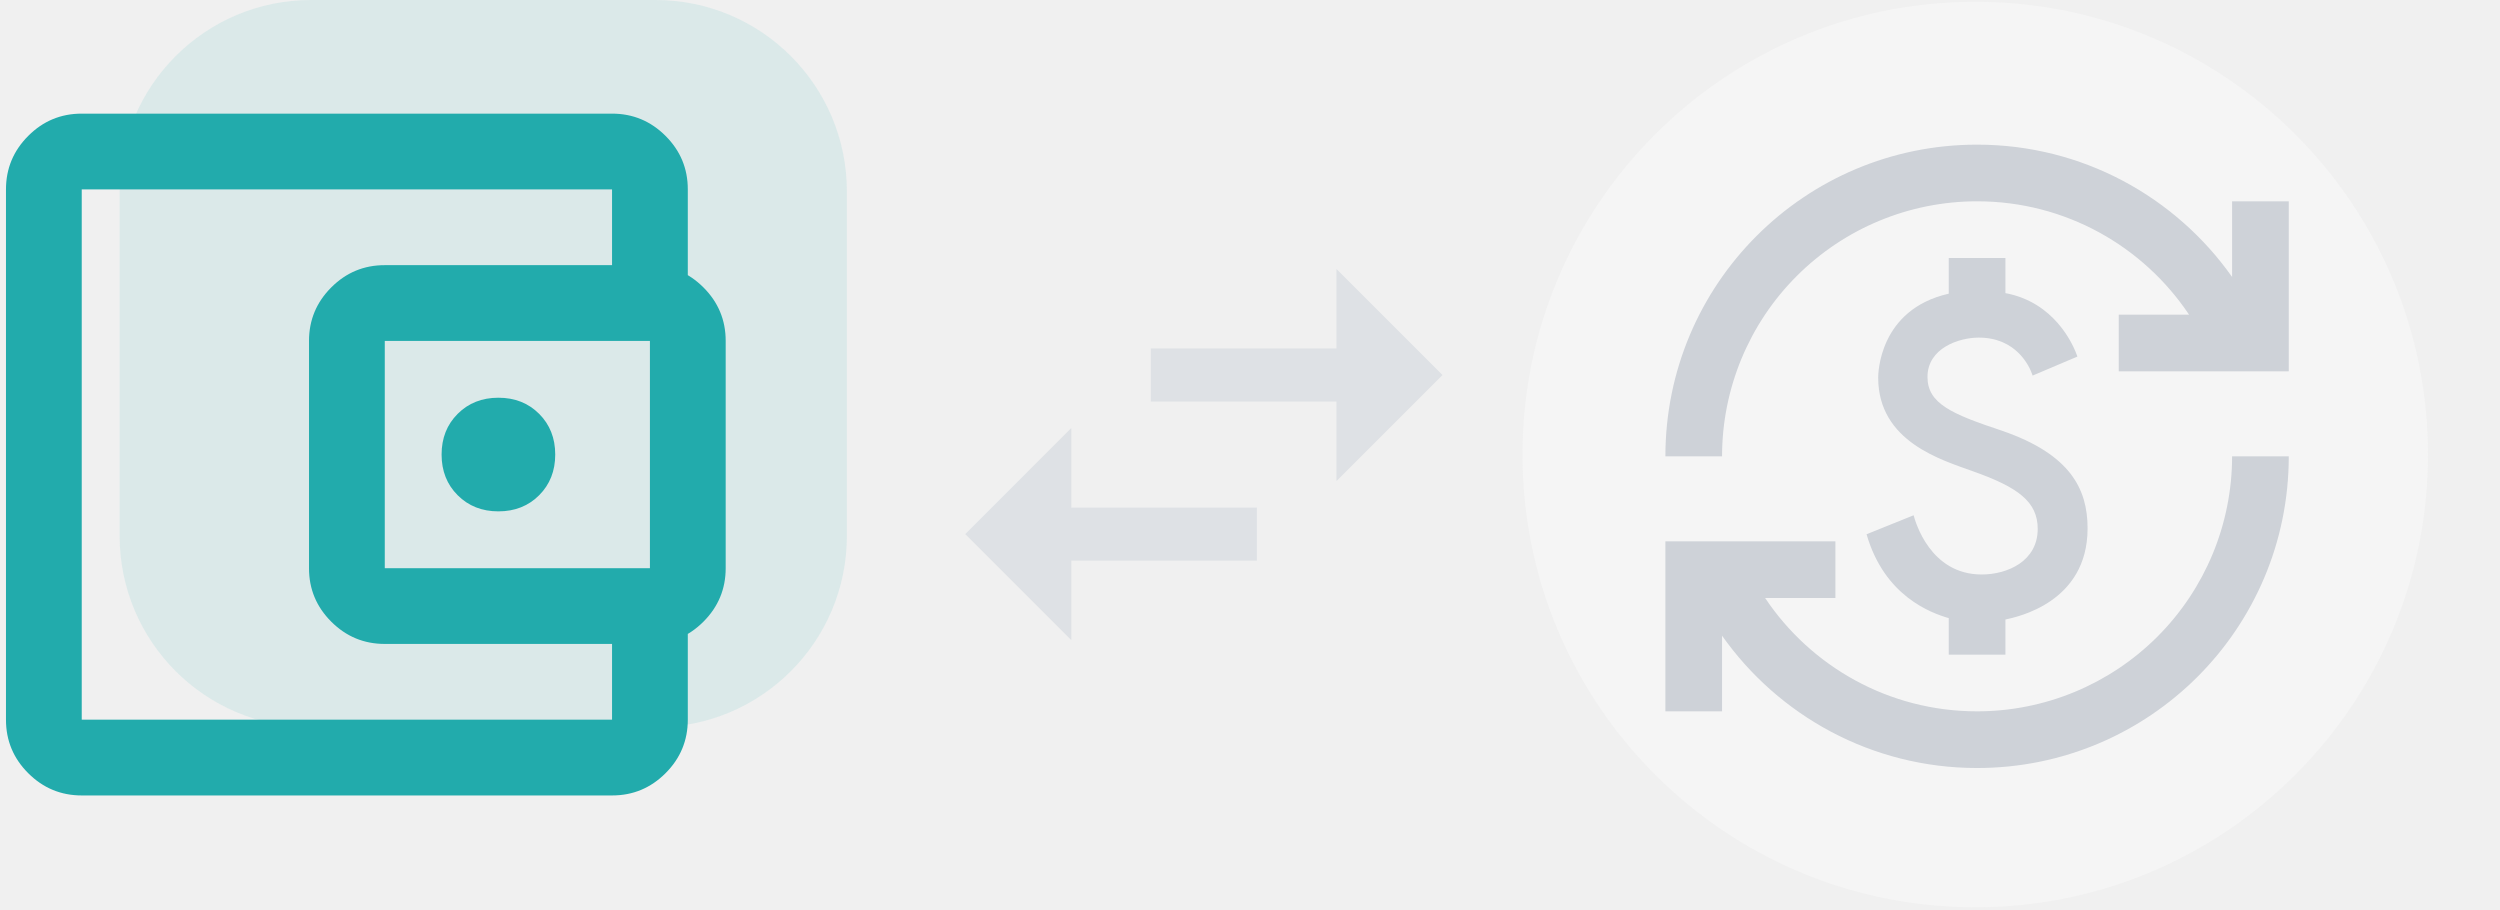
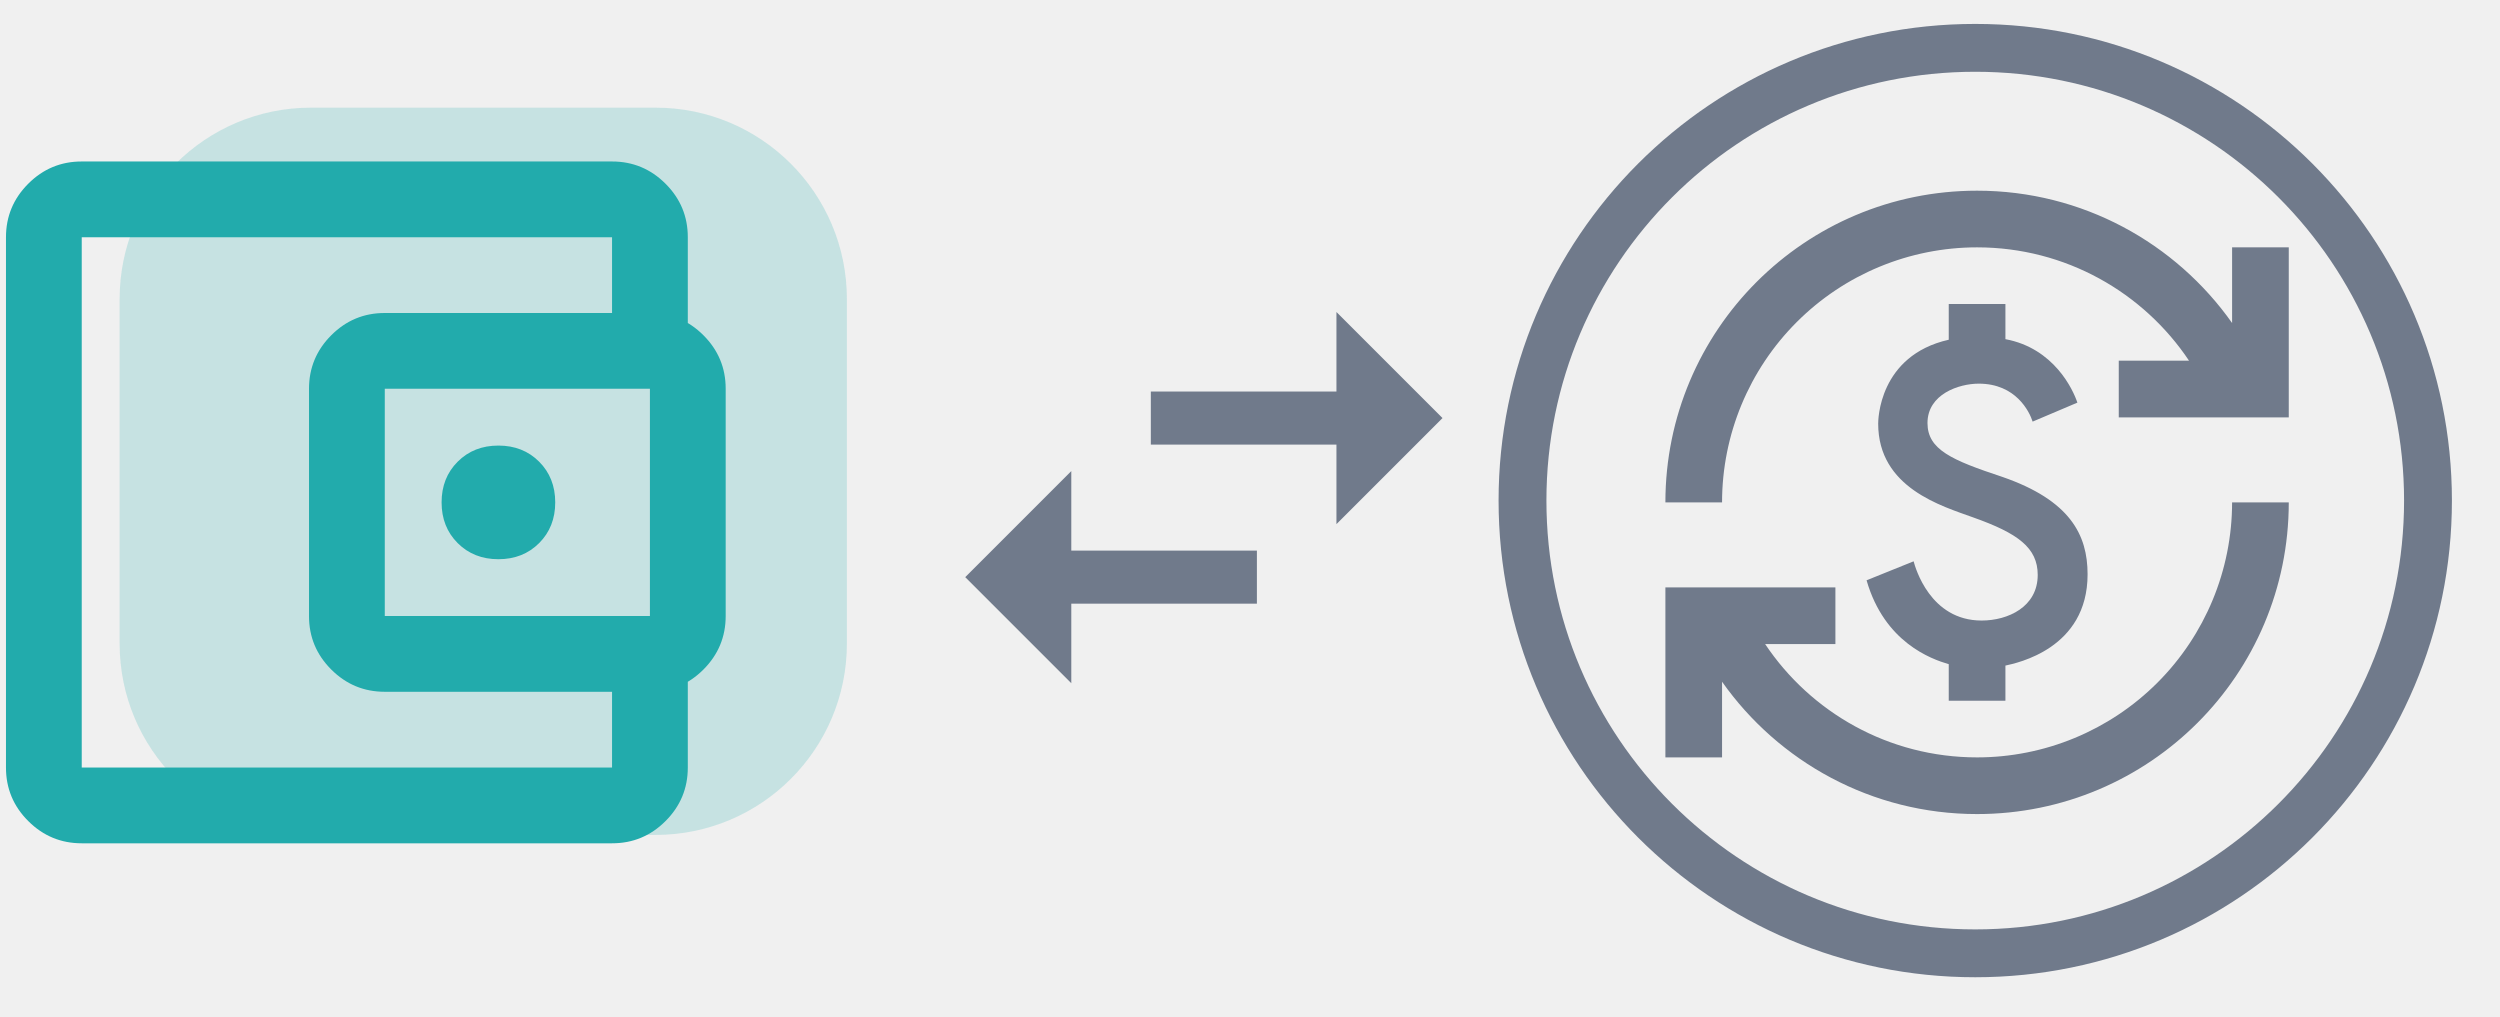
- <svg xmlns="http://www.w3.org/2000/svg" width="209" height="76" viewBox="0 0 209 76" fill="none">
-   <g clip-path="url(#clip0_9010_99630)">
-     <rect x="10" width="60.8" height="60.8" rx="16" fill="#22ABAC" fill-opacity="0.1" />
-     <path d="M41.667 42.75C43.039 42.75 44.174 42.301 45.071 41.404C45.968 40.507 46.417 39.372 46.417 38C46.417 36.628 45.968 35.493 45.071 34.596C44.174 33.699 43.039 33.25 41.667 33.25C40.294 33.25 39.16 33.699 38.263 34.596C37.365 35.493 36.917 36.628 36.917 38C36.917 39.372 37.365 40.507 38.263 41.404C39.16 42.301 40.294 42.75 41.667 42.75ZM6.833 66.5C5.092 66.5 3.6 65.879 2.359 64.638C1.117 63.397 0.498 61.906 0.5 60.167V15.833C0.5 14.092 1.121 12.6 2.362 11.359C3.603 10.117 5.094 9.498 6.833 9.5H51.167C52.908 9.5 54.4 10.121 55.641 11.362C56.883 12.603 57.502 14.094 57.5 15.833V23.75H51.167V15.833H6.833V60.167H51.167V52.25H57.5V60.167C57.5 61.908 56.879 63.4 55.638 64.641C54.397 65.882 52.906 66.502 51.167 66.5H6.833ZM32.167 53.833C30.425 53.833 28.933 53.213 27.692 51.971C26.451 50.73 25.831 49.24 25.833 47.5V28.5C25.833 26.758 26.454 25.267 27.695 24.026C28.937 22.784 30.427 22.165 32.167 22.167H54.333C56.075 22.167 57.566 22.787 58.808 24.029C60.049 25.27 60.669 26.761 60.667 28.5V47.5C60.667 49.242 60.046 50.733 58.805 51.974C57.563 53.216 56.073 53.836 54.333 53.833H32.167ZM54.333 47.5V28.5H32.167V47.5H54.333Z" fill="#22ABAC" />
-     <path d="M120.594 31.351L111.727 22.484L111.727 29.134L96.21 29.134L96.21 33.567L111.727 33.567L111.727 40.217M89.56 46.867L105.077 46.867L105.077 42.434L89.56 42.434L89.56 35.784L80.694 44.651L89.56 53.517L89.56 46.867Z" fill="#DEE1E5" />
-     <path d="M165.131 75.849C186.034 75.849 202.98 58.903 202.98 38C202.98 17.096 186.034 0.15 165.131 0.15C144.227 0.15 127.281 17.096 127.281 38C127.281 58.903 144.227 75.849 165.131 75.849Z" fill="#F5F5F5" />
-     <path d="M167.392 36.017C163.175 34.619 161.138 33.743 161.138 31.516C161.138 29.1 163.768 28.224 165.426 28.224C168.529 28.224 169.666 30.569 169.927 31.398L173.669 29.811C173.314 28.745 171.727 25.262 167.653 24.505V21.567H162.915V24.552C157.04 25.878 157.016 31.327 157.016 31.564C157.016 36.941 162.346 38.457 164.952 39.404C168.695 40.731 170.353 41.939 170.353 44.213C170.353 46.89 167.866 48.027 165.663 48.027C161.351 48.027 160.12 43.597 159.978 43.076L156.045 44.663C157.538 49.851 161.446 51.249 162.915 51.675V54.731H167.653V51.793C168.6 51.58 174.522 50.396 174.522 44.166C174.522 40.873 173.077 37.983 167.392 36.017ZM143.964 59.468H139.227V45.255H153.44V49.993H147.565C151.379 55.702 157.893 59.468 165.284 59.468C170.938 59.468 176.361 57.222 180.359 53.224C184.357 49.226 186.603 43.803 186.603 38.149H191.341C191.341 52.551 179.686 64.206 165.284 64.206C156.472 64.206 148.678 59.824 143.964 53.144V59.468ZM139.227 38.149C139.227 23.746 150.881 12.092 165.284 12.092C174.096 12.092 181.889 16.474 186.603 23.154V16.829H191.341V31.042H177.128V26.305H183.003C179.189 20.596 172.674 16.829 165.284 16.829C159.629 16.829 154.207 19.076 150.209 23.074C146.21 27.072 143.964 32.495 143.964 38.149H139.227Z" fill="#CED2D8" />
+ <svg xmlns="http://www.w3.org/2000/svg" width="209" height="85" viewBox="0 0 209 85" fill="none">
+   <g clip-path="url(#clip0_9192_106066)">
+     <rect x="10" y="9" width="60.8" height="60.8" rx="16" fill="#22ABAC" fill-opacity="0.2" />
+     <path d="M41.667 46.75C43.039 46.75 44.174 46.301 45.071 45.404C45.968 44.507 46.417 43.372 46.417 42C46.417 40.628 45.968 39.493 45.071 38.596C44.174 37.699 43.039 37.25 41.667 37.25C40.294 37.25 39.16 37.699 38.263 38.596C37.365 39.493 36.917 40.628 36.917 42C36.917 43.372 37.365 44.507 38.263 45.404C39.16 46.301 40.294 46.75 41.667 46.75ZM6.833 70.5C5.092 70.5 3.6 69.879 2.359 68.638C1.117 67.397 0.498 65.906 0.5 64.167V19.833C0.5 18.092 1.121 16.6 2.362 15.359C3.603 14.117 5.094 13.498 6.833 13.5H51.167C52.908 13.5 54.4 14.121 55.641 15.362C56.883 16.603 57.502 18.094 57.5 19.833V27.75H51.167V19.833H6.833V64.167H51.167V56.25H57.5V64.167C57.5 65.908 56.879 67.4 55.638 68.641C54.397 69.882 52.906 70.502 51.167 70.5H6.833ZM32.167 57.833C30.425 57.833 28.933 57.213 27.692 55.971C26.451 54.73 25.831 53.24 25.833 51.5V32.5C25.833 30.758 26.454 29.267 27.695 28.026C28.937 26.784 30.427 26.165 32.167 26.167H54.333C56.075 26.167 57.566 26.787 58.808 28.029C60.049 29.27 60.669 30.761 60.667 32.5V51.5C60.667 53.242 60.046 54.733 58.805 55.974C57.563 57.216 56.073 57.836 54.333 57.833H32.167ZM54.333 51.5V32.5H32.167V51.5H54.333Z" fill="#22ABAC" />
+     <path d="M120.594 34.95L111.727 26.084L111.727 32.733L96.21 32.733L96.21 37.167L111.727 37.167L111.727 43.817M89.56 50.467L105.077 50.467L105.077 46.033L89.56 46.033L89.56 39.383L80.694 48.25L89.56 57.117L89.56 50.467Z" fill="#707A8B" />
+     <path d="M165.131 79.698C186.034 79.698 202.98 62.753 202.98 41.849C202.98 20.946 186.034 4 165.131 4C144.227 4 127.281 20.946 127.281 41.849C127.281 62.753 144.227 79.698 165.131 79.698Z" stroke="#707A8B" stroke-width="4" />
+     <path d="M167.392 39.867C163.175 38.469 161.138 37.593 161.138 35.366C161.138 32.95 163.768 32.073 165.426 32.073C168.529 32.073 169.666 34.418 169.927 35.247L173.669 33.66C173.314 32.594 171.727 29.112 167.653 28.354V25.417H162.915V28.401C157.04 29.728 157.016 35.176 157.016 35.413C157.016 40.79 162.346 42.306 164.952 43.254C168.695 44.581 170.353 45.789 170.353 48.063C170.353 50.739 167.866 51.877 165.663 51.877C161.351 51.877 160.12 47.447 159.978 46.926L156.045 48.513C157.538 53.701 161.446 55.098 162.915 55.525V58.58H167.653V55.643C168.6 55.43 174.522 54.245 174.522 48.015C174.522 44.723 173.077 41.833 167.392 39.867ZM143.964 63.318H139.227V49.105H153.44V53.843H147.565C151.379 59.552 157.893 63.318 165.284 63.318C170.938 63.318 176.361 61.072 180.359 57.074C184.357 53.075 186.603 47.653 186.603 41.999H191.341C191.341 56.401 179.686 68.056 165.284 68.056C156.472 68.056 148.678 63.673 143.964 56.993V63.318ZM139.227 41.999C139.227 27.596 150.881 15.941 165.284 15.941C174.096 15.941 181.889 20.324 186.603 27.004V20.679H191.341V34.892H177.128V30.154H183.003C179.189 24.445 172.674 20.679 165.284 20.679C159.629 20.679 154.207 22.925 150.209 26.923C146.21 30.922 143.964 36.344 143.964 41.999H139.227Z" fill="#707A8B" />
  </g>
  <defs>
-     <clipPath id="clip0_9010_99630">
-       <rect width="209" height="76" fill="white" />
+     <clipPath id="clip0_9192_106066">
+       <rect width="209" height="85" fill="white" />
    </clipPath>
  </defs>
</svg>
